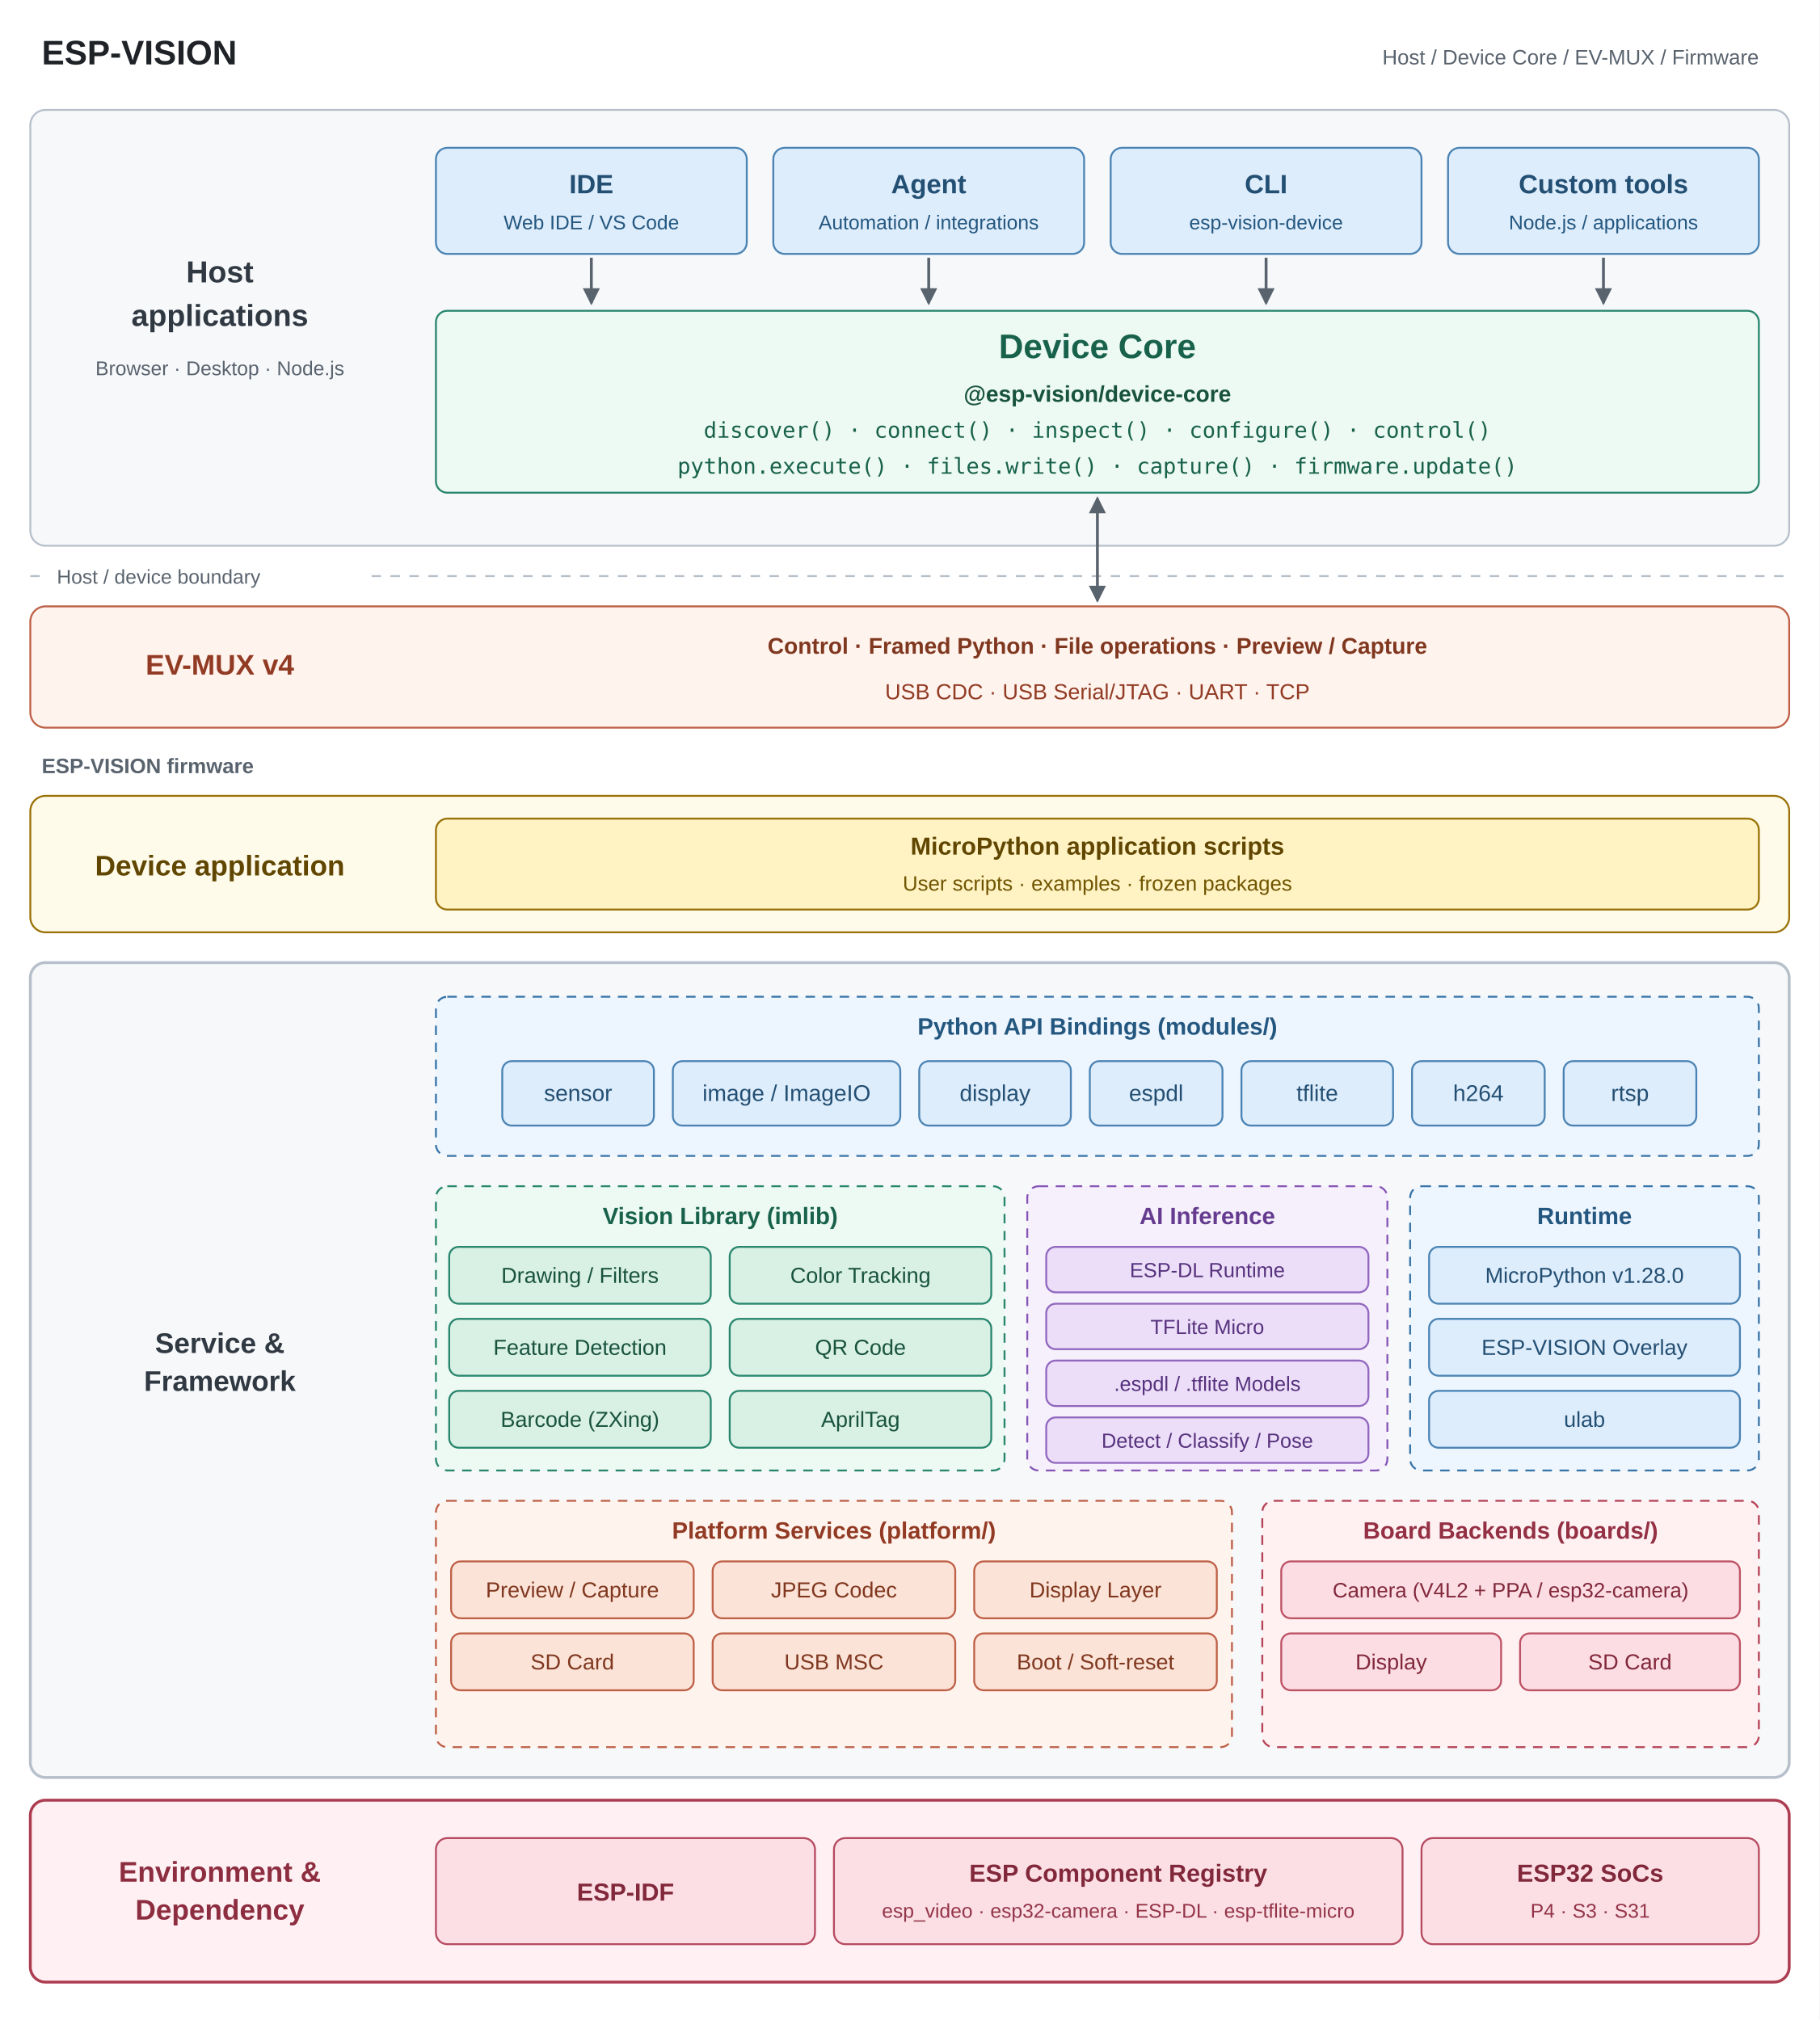
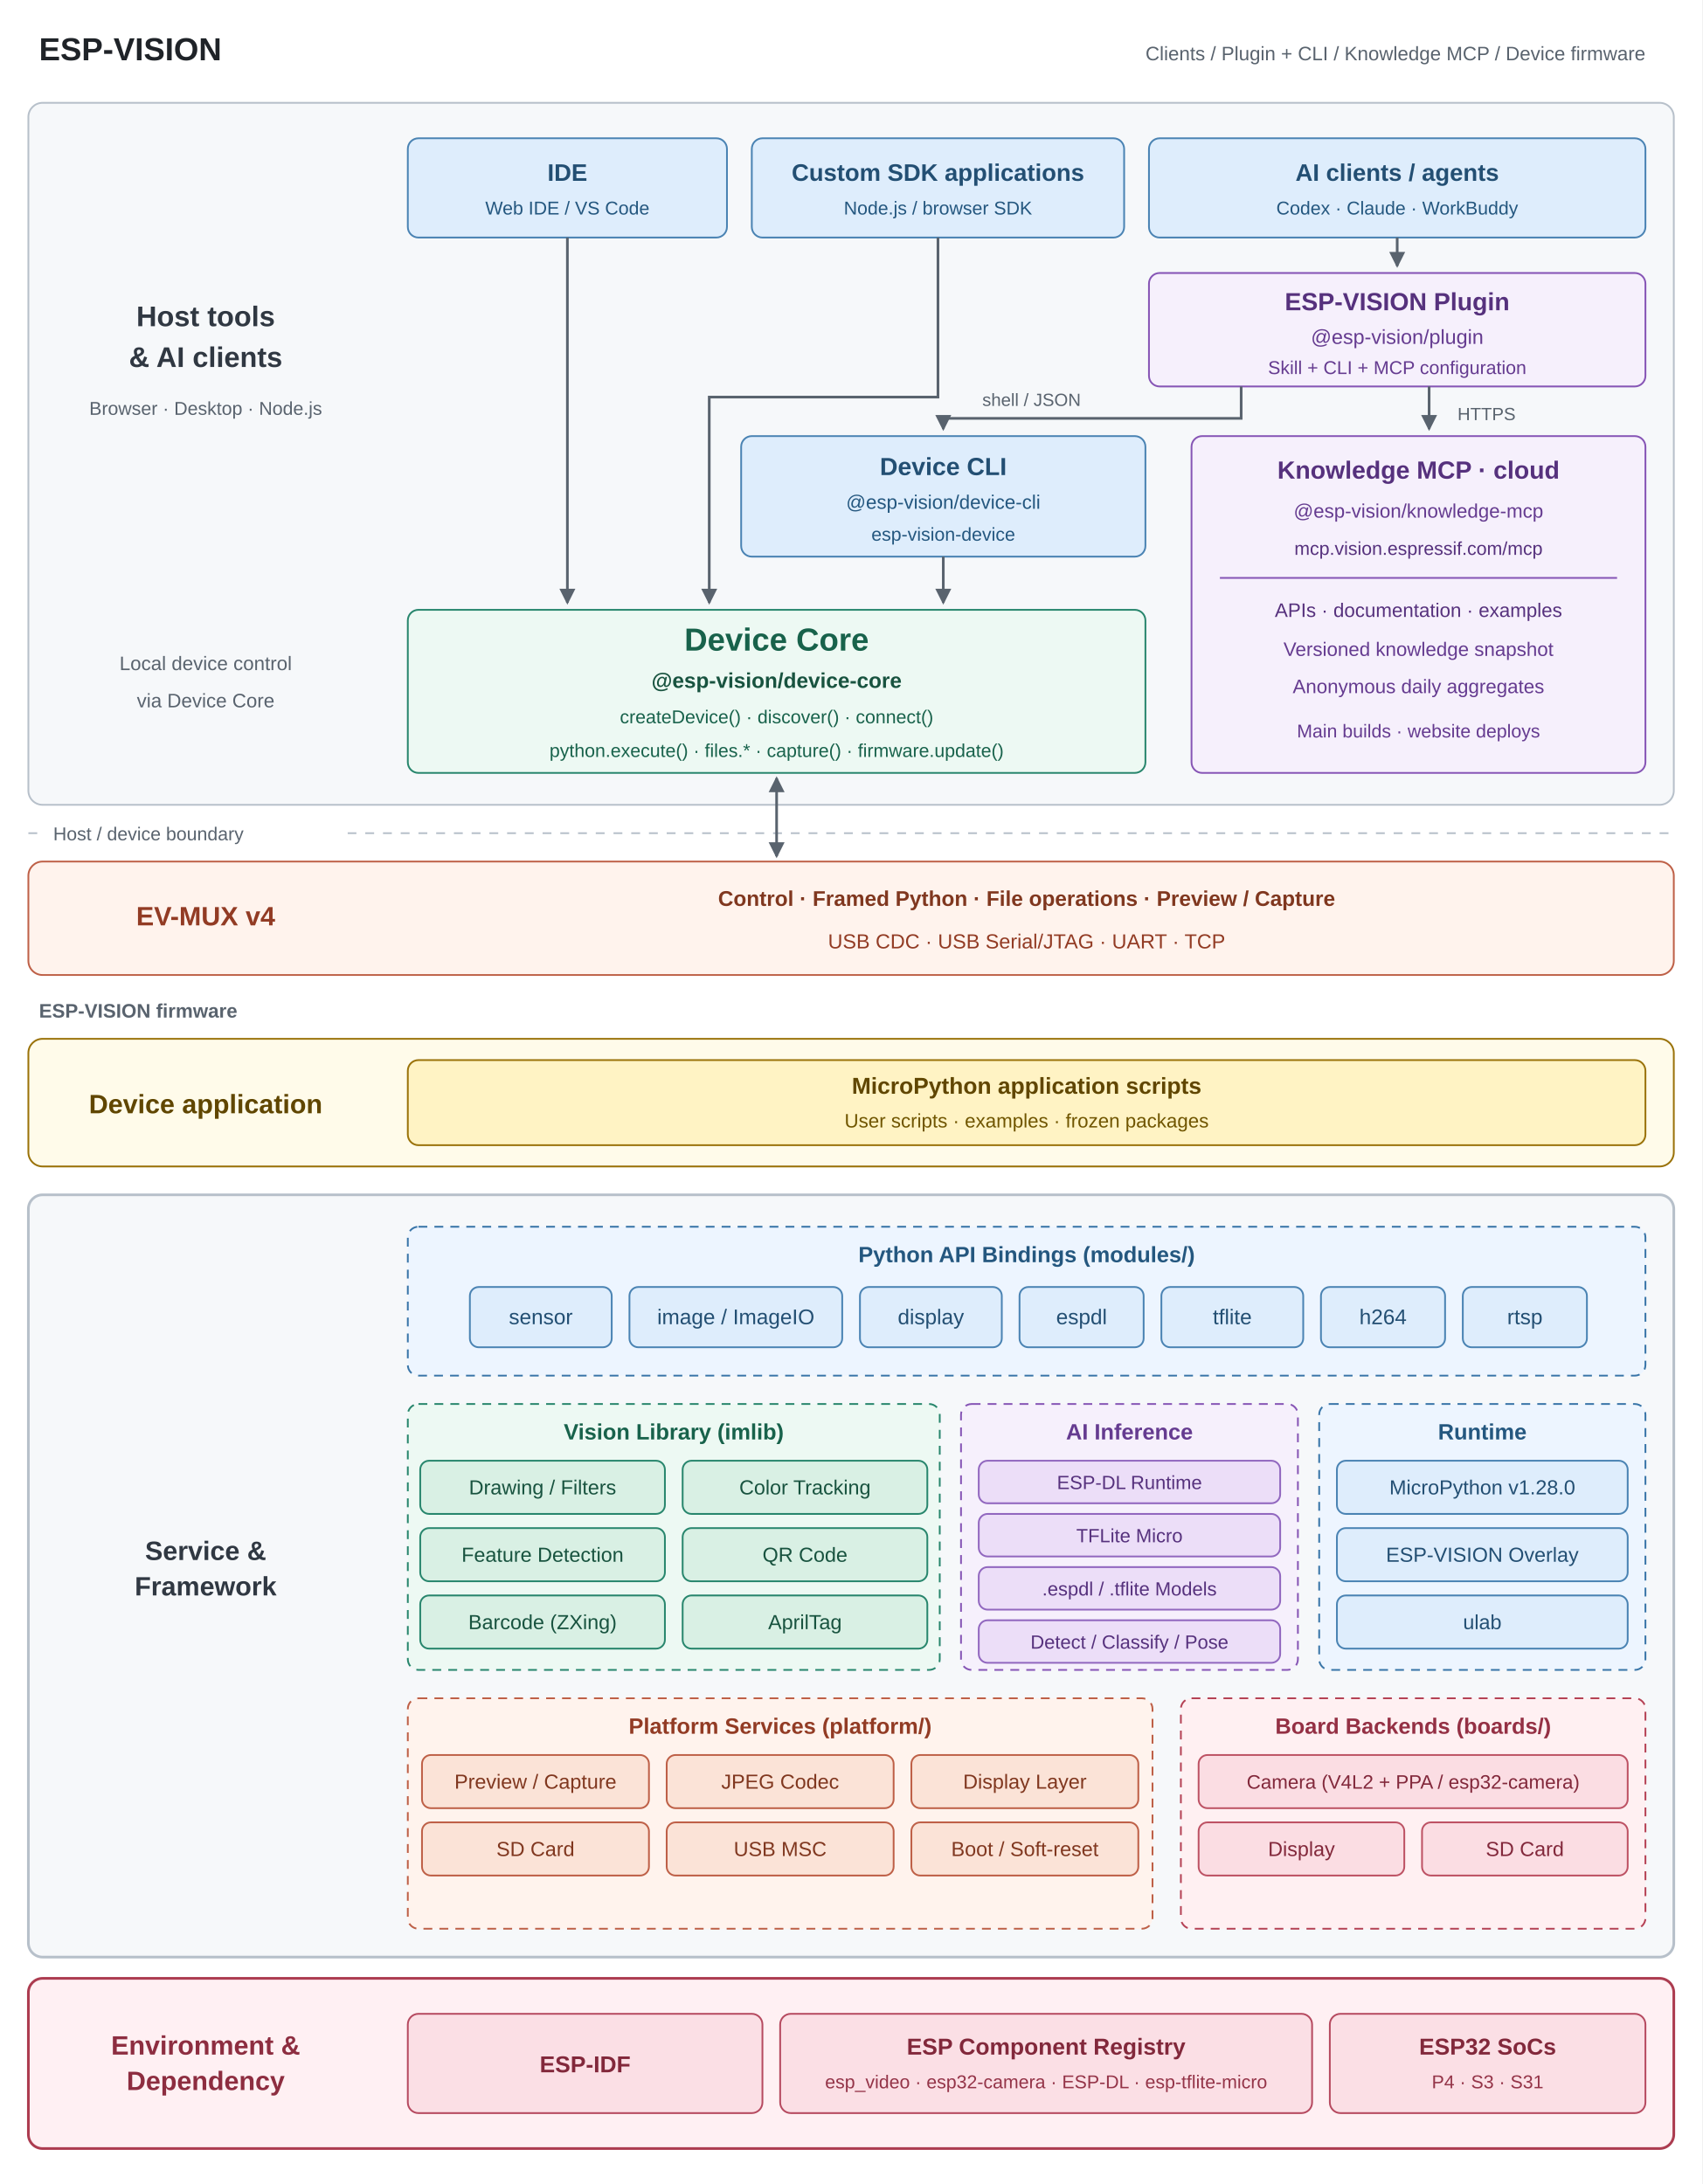
- <svg xmlns="http://www.w3.org/2000/svg" width="960" height="1066" viewBox="0 0 960 1066" font-family="'Segoe UI', 'Helvetica Neue', Arial, sans-serif" role="img" aria-labelledby="architecture-title architecture-description">
+ <svg xmlns="http://www.w3.org/2000/svg" width="960" height="1232" viewBox="0 0 960 1232" font-family="'Segoe UI', 'Helvetica Neue', Arial, sans-serif" role="img" aria-labelledby="architecture-title architecture-description">
  <defs>
    <marker id="arrowhead" viewBox="0 0 8 8" refX="7" refY="4" markerWidth="6" markerHeight="6" orient="auto-start-reverse">
      <path d="M 0 0 L 8 4 L 0 8 Z" fill="#59636e" />
    </marker>
  </defs>
-   <rect x="0" y="0" width="960" height="1066" rx="0" fill="#ffffff" />
+   <rect x="0" y="0" width="960" height="1232" rx="0" fill="#ffffff" stroke="none" />
  <text x="22" y="34" font-size="18" fill="#1f2328" font-weight="700" text-anchor="start">ESP-VISION</text>
-   <text x="928" y="34" font-size="11" fill="#59636e" font-weight="400" text-anchor="end">Host  /  Device Core  /  EV-MUX  /  Firmware</text>
-   <rect x="16" y="58" width="928" height="230" rx="8" fill="#f6f8fa" stroke="#b7c0ca" />
-   <text x="116" y="149" font-size="16" fill="#303842" font-weight="700" text-anchor="middle">Host</text>
-   <text x="116" y="172" font-size="16" fill="#303842" font-weight="700" text-anchor="middle">applications</text>
-   <text x="116" y="198" font-size="10.5" fill="#59636e" font-weight="400" text-anchor="middle">Browser · Desktop · Node.js</text>
-   <rect x="230" y="78" width="164" height="56" rx="6" fill="#deedfc" stroke="#4a83b3" />
-   <text x="312" y="102" font-size="14" fill="#234f73" font-weight="600" text-anchor="middle">IDE</text>
-   <text x="312" y="121" font-size="10.5" fill="#24577f" font-weight="400" text-anchor="middle">Web IDE / VS Code</text>
-   <path d="M 312 136 V 160" fill="none" stroke="#59636e" stroke-width="1.5" marker-end="url(#arrowhead)" />
-   <rect x="408" y="78" width="164" height="56" rx="6" fill="#deedfc" stroke="#4a83b3" />
-   <text x="490" y="102" font-size="14" fill="#234f73" font-weight="600" text-anchor="middle">Agent</text>
-   <text x="490" y="121" font-size="10.5" fill="#24577f" font-weight="400" text-anchor="middle">Automation / integrations</text>
-   <path d="M 490 136 V 160" fill="none" stroke="#59636e" stroke-width="1.5" marker-end="url(#arrowhead)" />
-   <rect x="586" y="78" width="164" height="56" rx="6" fill="#deedfc" stroke="#4a83b3" />
-   <text x="668" y="102" font-size="14" fill="#234f73" font-weight="600" text-anchor="middle">CLI</text>
-   <text x="668" y="121" font-size="10.5" fill="#24577f" font-weight="400" text-anchor="middle">esp-vision-device</text>
-   <path d="M 668 136 V 160" fill="none" stroke="#59636e" stroke-width="1.5" marker-end="url(#arrowhead)" />
-   <rect x="764" y="78" width="164" height="56" rx="6" fill="#deedfc" stroke="#4a83b3" />
-   <text x="846" y="102" font-size="14" fill="#234f73" font-weight="600" text-anchor="middle">Custom tools</text>
-   <text x="846" y="121" font-size="10.5" fill="#24577f" font-weight="400" text-anchor="middle">Node.js / applications</text>
-   <path d="M 846 136 V 160" fill="none" stroke="#59636e" stroke-width="1.5" marker-end="url(#arrowhead)" />
-   <rect x="230" y="164" width="698" height="96" rx="6" fill="#edf9f3" stroke="#28866d" />
-   <text x="579" y="189" font-size="18" fill="#18624b" font-weight="700" text-anchor="middle">Device Core</text>
-   <text x="579" y="212" font-size="12" fill="#18533f" font-weight="600" text-anchor="middle">@esp-vision/device-core</text>
-   <text x="579" y="231" font-size="11.5" fill="#18624b" font-weight="400" text-anchor="middle" font-family="'Cascadia Code', 'SFMono-Regular', Consolas, monospace">discover() · connect() · inspect() · configure() · control()</text>
-   <text x="579" y="250" font-size="11.5" fill="#18624b" font-weight="400" text-anchor="middle" font-family="'Cascadia Code', 'SFMono-Regular', Consolas, monospace">python.execute() · files.write() · capture() · firmware.update()</text>
-   <path d="M 16 304 H 944" fill="none" stroke="#b7c0ca" stroke-dasharray="5 5" />
-   <rect x="24" y="294" width="172" height="20" rx="0" fill="#ffffff" />
-   <text x="30" y="308" font-size="10.5" fill="#59636e" font-weight="400" text-anchor="start">Host / device boundary</text>
-   <path d="M 579 263 V 317" fill="none" stroke="#59636e" stroke-width="1.5" marker-end="url(#arrowhead)" marker-start="url(#arrowhead)" />
-   <rect x="16" y="320" width="928" height="64" rx="8" fill="#fff3ed" stroke="#be6047" />
-   <text x="116" y="356" font-size="15" fill="#923b24" font-weight="700" text-anchor="middle">EV-MUX v4</text>
-   <text x="579" y="345" font-size="12" fill="#80371f" font-weight="600" text-anchor="middle">Control · Framed Python · File operations · Preview / Capture</text>
-   <text x="579" y="369" font-size="11.5" fill="#923b24" font-weight="400" text-anchor="middle">USB CDC  ·  USB Serial/JTAG  ·  UART  ·  TCP</text>
-   <text x="22" y="408" font-size="11" fill="#59636e" font-weight="600" text-anchor="start">ESP-VISION firmware</text>
-   <rect x="16" y="420" width="928" height="72" rx="8" fill="#fffbea" stroke="#9a7209" />
-   <text x="116" y="462" font-size="15" fill="#604600" font-weight="700" text-anchor="middle">Device application</text>
-   <rect x="230" y="432" width="698" height="48" rx="6" fill="#fff3c4" stroke="#9a7209" />
-   <text x="579" y="451" font-size="13" fill="#604600" font-weight="600" text-anchor="middle">MicroPython application scripts</text>
-   <text x="579" y="470" font-size="11" fill="#705500" font-weight="400" text-anchor="middle">User scripts · examples · frozen packages</text>
-   <g transform="translate(0 336)">
+   <text x="928" y="34" font-size="11" fill="#59636e" font-weight="400" text-anchor="end">Clients  /  Plugin + CLI  /  Knowledge MCP  /  Device firmware</text>
+   <rect x="16" y="58" width="928" height="396" rx="8" fill="#f6f8fa" stroke="#b7c0ca" />
+   <text x="116" y="184" font-size="16" fill="#303842" font-weight="700" text-anchor="middle">Host tools</text>
+   <text x="116" y="207" font-size="16" fill="#303842" font-weight="700" text-anchor="middle">&amp; AI clients</text>
+   <text x="116" y="234" font-size="10.5" fill="#59636e" font-weight="400" text-anchor="middle">Browser · Desktop · Node.js</text>
+   <text x="116" y="378" font-size="11" fill="#59636e" font-weight="400" text-anchor="middle">Local device control</text>
+   <text x="116" y="399" font-size="11" fill="#59636e" font-weight="400" text-anchor="middle">via Device Core</text>
+   <rect x="230" y="78" width="180" height="56" rx="6" fill="#deedfc" stroke="#4a83b3" />
+   <text x="320.0" y="102" font-size="13.5" fill="#234f73" font-weight="600" text-anchor="middle">IDE</text>
+   <text x="320.0" y="121" font-size="10.5" fill="#24577f" font-weight="400" text-anchor="middle">Web IDE / VS Code</text>
+   <rect x="424" y="78" width="210" height="56" rx="6" fill="#deedfc" stroke="#4a83b3" />
+   <text x="529.0" y="102" font-size="13.5" fill="#234f73" font-weight="600" text-anchor="middle">Custom SDK applications</text>
+   <text x="529.0" y="121" font-size="10.5" fill="#24577f" font-weight="400" text-anchor="middle">Node.js / browser SDK</text>
+   <rect x="648" y="78" width="280" height="56" rx="6" fill="#deedfc" stroke="#4a83b3" />
+   <text x="788.0" y="102" font-size="13.5" fill="#234f73" font-weight="600" text-anchor="middle">AI clients / agents</text>
+   <text x="788.0" y="121" font-size="10.5" fill="#24577f" font-weight="400" text-anchor="middle">Codex · Claude · WorkBuddy</text>
+   <path d="M 320 134 V 340" fill="none" stroke="#59636e" stroke-width="1.5" marker-end="url(#arrowhead)" />
+   <path d="M 529 134 V 224 H 400 V 340" fill="none" stroke="#59636e" stroke-width="1.5" marker-end="url(#arrowhead)" />
+   <path d="M 788 134 V 150" fill="none" stroke="#59636e" stroke-width="1.5" marker-end="url(#arrowhead)" />
+   <rect x="648" y="154" width="280" height="64" rx="6" fill="#f6f0fc" stroke="#8655b5" />
+   <text x="788" y="175" font-size="14" fill="#56317d" font-weight="600" text-anchor="middle">ESP-VISION Plugin</text>
+   <text x="788" y="194" font-size="11.5" fill="#653b90" font-weight="400" text-anchor="middle">@esp-vision/plugin</text>
+   <text x="788" y="211" font-size="10.5" fill="#653b90" font-weight="400" text-anchor="middle">Skill + CLI + MCP configuration</text>
+   <path d="M 700 218 V 236 H 532 V 242" fill="none" stroke="#59636e" stroke-width="1.5" marker-end="url(#arrowhead)" />
+   <text x="554" y="229" font-size="10" fill="#59636e" font-weight="400" text-anchor="start">shell / JSON</text>
+   <path d="M 806 218 V 242" fill="none" stroke="#59636e" stroke-width="1.5" marker-end="url(#arrowhead)" />
+   <text x="822" y="237" font-size="10" fill="#59636e" font-weight="400" text-anchor="start">HTTPS</text>
+   <rect x="418" y="246" width="228" height="68" rx="6" fill="#deedfc" stroke="#4a83b3" />
+   <text x="532" y="268" font-size="14" fill="#234f73" font-weight="600" text-anchor="middle">Device CLI</text>
+   <text x="532" y="287" font-size="11" fill="#24577f" font-weight="400" text-anchor="middle">@esp-vision/device-cli</text>
+   <text x="532" y="305" font-size="10.5" fill="#24577f" font-weight="400" text-anchor="middle">esp-vision-device</text>
+   <path d="M 532 314 V 340" fill="none" stroke="#59636e" stroke-width="1.5" marker-end="url(#arrowhead)" />
+   <rect x="230" y="344" width="416" height="92" rx="6" fill="#edf9f3" stroke="#28866d" />
+   <text x="438" y="367" font-size="18" fill="#18624b" font-weight="700" text-anchor="middle">Device Core</text>
+   <text x="438" y="388" font-size="12" fill="#18533f" font-weight="600" text-anchor="middle">@esp-vision/device-core</text>
+   <text x="438" y="408" font-size="10.5" fill="#18624b" font-weight="400" text-anchor="middle">createDevice() · discover() · connect()</text>
+   <text x="438" y="427" font-size="10.5" fill="#18624b" font-weight="400" text-anchor="middle">python.execute() · files.* · capture() · firmware.update()</text>
+   <rect x="672" y="246" width="256" height="190" rx="6" fill="#f6f0fc" stroke="#8655b5" />
+   <text x="800" y="270" font-size="14" fill="#56317d" font-weight="600" text-anchor="middle">Knowledge MCP · cloud</text>
+   <text x="800" y="292" font-size="11" fill="#653b90" font-weight="400" text-anchor="middle">@esp-vision/knowledge-mcp</text>
+   <text x="800" y="313" font-size="10.5" fill="#56317d" font-weight="400" text-anchor="middle">mcp.vision.espressif.com/mcp</text>
+   <path d="M 688 326 H 912" stroke="#8655b5" fill="none" />
+   <text x="800" y="348" font-size="11" fill="#56317d" font-weight="400" text-anchor="middle">APIs · documentation · examples</text>
+   <text x="800" y="370" font-size="11" fill="#653b90" font-weight="400" text-anchor="middle">Versioned knowledge snapshot</text>
+   <text x="800" y="391" font-size="11" fill="#653b90" font-weight="400" text-anchor="middle">Anonymous daily aggregates</text>
+   <text x="800" y="416" font-size="10.5" fill="#653b90" font-weight="400" text-anchor="middle">Main builds · website deploys</text>
+   <path d="M 16 470 H 944" fill="none" stroke="#b7c0ca" stroke-dasharray="5 5" />
+   <rect x="24" y="460" width="172" height="20" rx="0" fill="#ffffff" stroke="none" />
+   <text x="30" y="474" font-size="10.5" fill="#59636e" font-weight="400" text-anchor="start">Host / device boundary</text>
+   <path d="M 438 439 V 483" fill="none" stroke="#59636e" stroke-width="1.5" marker-end="url(#arrowhead)" marker-start="url(#arrowhead)" />
+   <rect x="16" y="486" width="928" height="64" rx="8" fill="#fff3ed" stroke="#be6047" />
+   <text x="116" y="522" font-size="15" fill="#923b24" font-weight="700" text-anchor="middle">EV-MUX v4</text>
+   <text x="579" y="511" font-size="12" fill="#80371f" font-weight="600" text-anchor="middle">Control · Framed Python · File operations · Preview / Capture</text>
+   <text x="579" y="535" font-size="11.5" fill="#923b24" font-weight="400" text-anchor="middle">USB CDC  ·  USB Serial/JTAG  ·  UART  ·  TCP</text>
+   <text x="22" y="574" font-size="11" fill="#59636e" font-weight="600" text-anchor="start">ESP-VISION firmware</text>
+   <rect x="16" y="586" width="928" height="72" rx="8" fill="#fffbea" stroke="#9a7209" />
+   <text x="116" y="628" font-size="15" fill="#604600" font-weight="700" text-anchor="middle">Device application</text>
+   <rect x="230" y="598" width="698" height="48" rx="6" fill="#fff3c4" stroke="#9a7209" />
+   <text x="579" y="617" font-size="13" fill="#604600" font-weight="600" text-anchor="middle">MicroPython application scripts</text>
+   <text x="579" y="636" font-size="11" fill="#705500" font-weight="400" text-anchor="middle">User scripts · examples · frozen packages</text>
+   <g transform="translate(0 502)">
    <rect x="16" y="172" width="928" height="430" rx="8" fill="#f6f8fa" stroke="#b7c0ca" stroke-width="1.5" />
    <text x="116" y="378" font-size="15" font-weight="700" fill="#303842" text-anchor="middle">Service &amp;</text>
    <text x="116" y="398" font-size="15" font-weight="700" fill="#303842" text-anchor="middle">Framework</text>
    <g>
      <rect x="230" y="190" width="698" height="84" rx="6" fill="#edf5ff" stroke="#3975a8" stroke-dasharray="5 4" />
      <text x="579" y="210" font-size="12.5" font-weight="600" fill="#24577f" text-anchor="middle">Python API Bindings (modules/)</text>
      <g font-size="12" fill="#234f73" text-anchor="middle">
        <rect x="265" y="224" width="80" height="34" rx="5" fill="#deedfc" stroke="#4a83b3" />
        <text x="305" y="245">sensor</text>
        <rect x="355" y="224" width="120" height="34" rx="5" fill="#deedfc" stroke="#4a83b3" />
        <text x="415" y="245">image / ImageIO</text>
        <rect x="485" y="224" width="80" height="34" rx="5" fill="#deedfc" stroke="#4a83b3" />
        <text x="525" y="245">display</text>
        <rect x="575" y="224" width="70" height="34" rx="5" fill="#deedfc" stroke="#4a83b3" />
        <text x="610" y="245">espdl</text>
        <rect x="655" y="224" width="80" height="34" rx="5" fill="#deedfc" stroke="#4a83b3" />
        <text x="695" y="245">tflite</text>
        <rect x="745" y="224" width="70" height="34" rx="5" fill="#deedfc" stroke="#4a83b3" />
        <text x="780" y="245">h264</text>
        <rect x="825" y="224" width="70" height="34" rx="5" fill="#deedfc" stroke="#4a83b3" />
        <text x="860" y="245">rtsp</text>
      </g>
    </g>
    <g>
      <rect x="230" y="290" width="300" height="150" rx="6" fill="#edf9f3" stroke="#28866d" stroke-dasharray="5 4" />
      <text x="380" y="310" font-size="12.5" font-weight="600" fill="#18624b" text-anchor="middle">Vision Library (imlib)</text>
      <g font-size="11.5" fill="#18533f" text-anchor="middle">
        <rect x="237" y="322" width="138" height="30" rx="5" fill="#d9f0e4" stroke="#28866d" />
        <text x="306" y="341">Drawing / Filters</text>
        <rect x="385" y="322" width="138" height="30" rx="5" fill="#d9f0e4" stroke="#28866d" />
        <text x="454" y="341">Color Tracking</text>
        <rect x="237" y="360" width="138" height="30" rx="5" fill="#d9f0e4" stroke="#28866d" />
        <text x="306" y="379">Feature Detection</text>
        <rect x="385" y="360" width="138" height="30" rx="5" fill="#d9f0e4" stroke="#28866d" />
        <text x="454" y="379">QR Code</text>
        <rect x="237" y="398" width="138" height="30" rx="5" fill="#d9f0e4" stroke="#28866d" />
        <text x="306" y="417">Barcode (ZXing)</text>
        <rect x="385" y="398" width="138" height="30" rx="5" fill="#d9f0e4" stroke="#28866d" />
        <text x="454" y="417">AprilTag</text>
      </g>
    </g>
    <g>
      <rect x="542" y="290" width="190" height="150" rx="6" fill="#f6f0fc" stroke="#8655b5" stroke-dasharray="5 4" />
      <text x="637" y="310" font-size="12.5" font-weight="600" fill="#653b90" text-anchor="middle">AI Inference</text>
      <g font-size="10.8" fill="#56317d" text-anchor="middle">
        <rect x="552" y="322" width="170" height="24" rx="5" fill="#ecdef8" stroke="#9167bf" />
        <text x="637" y="338">ESP-DL Runtime</text>
        <rect x="552" y="352" width="170" height="24" rx="5" fill="#ecdef8" stroke="#9167bf" />
        <text x="637" y="368">TFLite Micro</text>
        <rect x="552" y="382" width="170" height="24" rx="5" fill="#ecdef8" stroke="#9167bf" />
        <text x="637" y="398">.espdl / .tflite Models</text>
        <rect x="552" y="412" width="170" height="24" rx="5" fill="#ecdef8" stroke="#9167bf" />
        <text x="637" y="428">Detect / Classify / Pose</text>
      </g>
    </g>
    <g>
      <rect x="744" y="290" width="184" height="150" rx="6" fill="#edf5ff" stroke="#3975a8" stroke-dasharray="5 4" />
      <text x="836" y="310" font-size="12.5" font-weight="600" fill="#24577f" text-anchor="middle">Runtime</text>
      <g font-size="11.5" fill="#234f73" text-anchor="middle">
        <rect x="754" y="322" width="164" height="30" rx="5" fill="#deedfc" stroke="#4a83b3" />
        <text x="836" y="341">MicroPython v1.28.0</text>
        <rect x="754" y="360" width="164" height="30" rx="5" fill="#deedfc" stroke="#4a83b3" />
        <text x="836" y="379">ESP-VISION Overlay</text>
        <rect x="754" y="398" width="164" height="30" rx="5" fill="#deedfc" stroke="#4a83b3" />
        <text x="836" y="417">ulab</text>
      </g>
    </g>
    <g>
      <rect x="230" y="456" width="420" height="130" rx="6" fill="#fff3ed" stroke="#be6047" stroke-dasharray="5 4" />
      <text x="440" y="476" font-size="12.5" font-weight="600" fill="#923b24" text-anchor="middle">Platform Services (platform/)</text>
      <g font-size="11.5" fill="#80371f" text-anchor="middle">
        <rect x="238" y="488" width="128" height="30" rx="5" fill="#fbe3d7" stroke="#be6047" />
        <text x="302" y="507">Preview / Capture</text>
        <rect x="376" y="488" width="128" height="30" rx="5" fill="#fbe3d7" stroke="#be6047" />
        <text x="440" y="507">JPEG Codec</text>
        <rect x="514" y="488" width="128" height="30" rx="5" fill="#fbe3d7" stroke="#be6047" />
        <text x="578" y="507">Display Layer</text>
        <rect x="238" y="526" width="128" height="30" rx="5" fill="#fbe3d7" stroke="#be6047" />
        <text x="302" y="545">SD Card</text>
        <rect x="376" y="526" width="128" height="30" rx="5" fill="#fbe3d7" stroke="#be6047" />
        <text x="440" y="545">USB MSC</text>
        <rect x="514" y="526" width="128" height="30" rx="5" fill="#fbe3d7" stroke="#be6047" />
        <text x="578" y="545">Boot / Soft-reset</text>
      </g>
    </g>
    <g>
      <rect x="666" y="456" width="262" height="130" rx="6" fill="#fff0f2" stroke="#b54255" stroke-dasharray="5 4" />
      <text x="797" y="476" font-size="12.5" font-weight="600" fill="#943044" text-anchor="middle">Board Backends (boards/)</text>
      <g font-size="11.5" fill="#82283b" text-anchor="middle">
        <rect x="676" y="488" width="242" height="30" rx="5" fill="#fbdde3" stroke="#bd5264" />
        <text x="797" y="507" font-size="11">Camera (V4L2 + PPA / esp32-camera)</text>
        <rect x="676" y="526" width="116" height="30" rx="5" fill="#fbdde3" stroke="#bd5264" />
        <text x="734" y="545">Display</text>
        <rect x="802" y="526" width="116" height="30" rx="5" fill="#fbdde3" stroke="#bd5264" />
        <text x="860" y="545">SD Card</text>
      </g>
    </g>
  </g>
-   <g transform="translate(0 336)">
+   <g transform="translate(0 502)">
    <rect x="16" y="614" width="928" height="96" rx="8" fill="#fff0f3" stroke="#ac3c50" stroke-width="1.5" />
    <text x="116" y="657" font-size="15" font-weight="700" fill="#8d2d40" text-anchor="middle">Environment &amp;</text>
    <text x="116" y="677" font-size="15" font-weight="700" fill="#8d2d40" text-anchor="middle">Dependency</text>
    <rect x="230" y="634" width="200" height="56" rx="6" fill="#fbdfe5" stroke="#b64a60" />
    <text x="330" y="667" font-size="13" font-weight="600" fill="#82283b" text-anchor="middle">ESP-IDF</text>
    <rect x="440" y="634" width="300" height="56" rx="6" fill="#fbdfe5" stroke="#b64a60" />
    <text x="590" y="657" font-size="13" font-weight="600" fill="#82283b" text-anchor="middle">ESP Component Registry</text>
    <text x="590" y="676" font-size="10.5" fill="#943448" text-anchor="middle">esp_video · esp32-camera · ESP-DL · esp-tflite-micro</text>
    <rect x="750" y="634" width="178" height="56" rx="6" fill="#fbdfe5" stroke="#b64a60" />
    <text x="839" y="657" font-size="13" font-weight="600" fill="#82283b" text-anchor="middle">ESP32 SoCs</text>
    <text x="839" y="676" font-size="10.5" fill="#943448" text-anchor="middle">P4 · S3 · S31</text>
  </g>
</svg>
